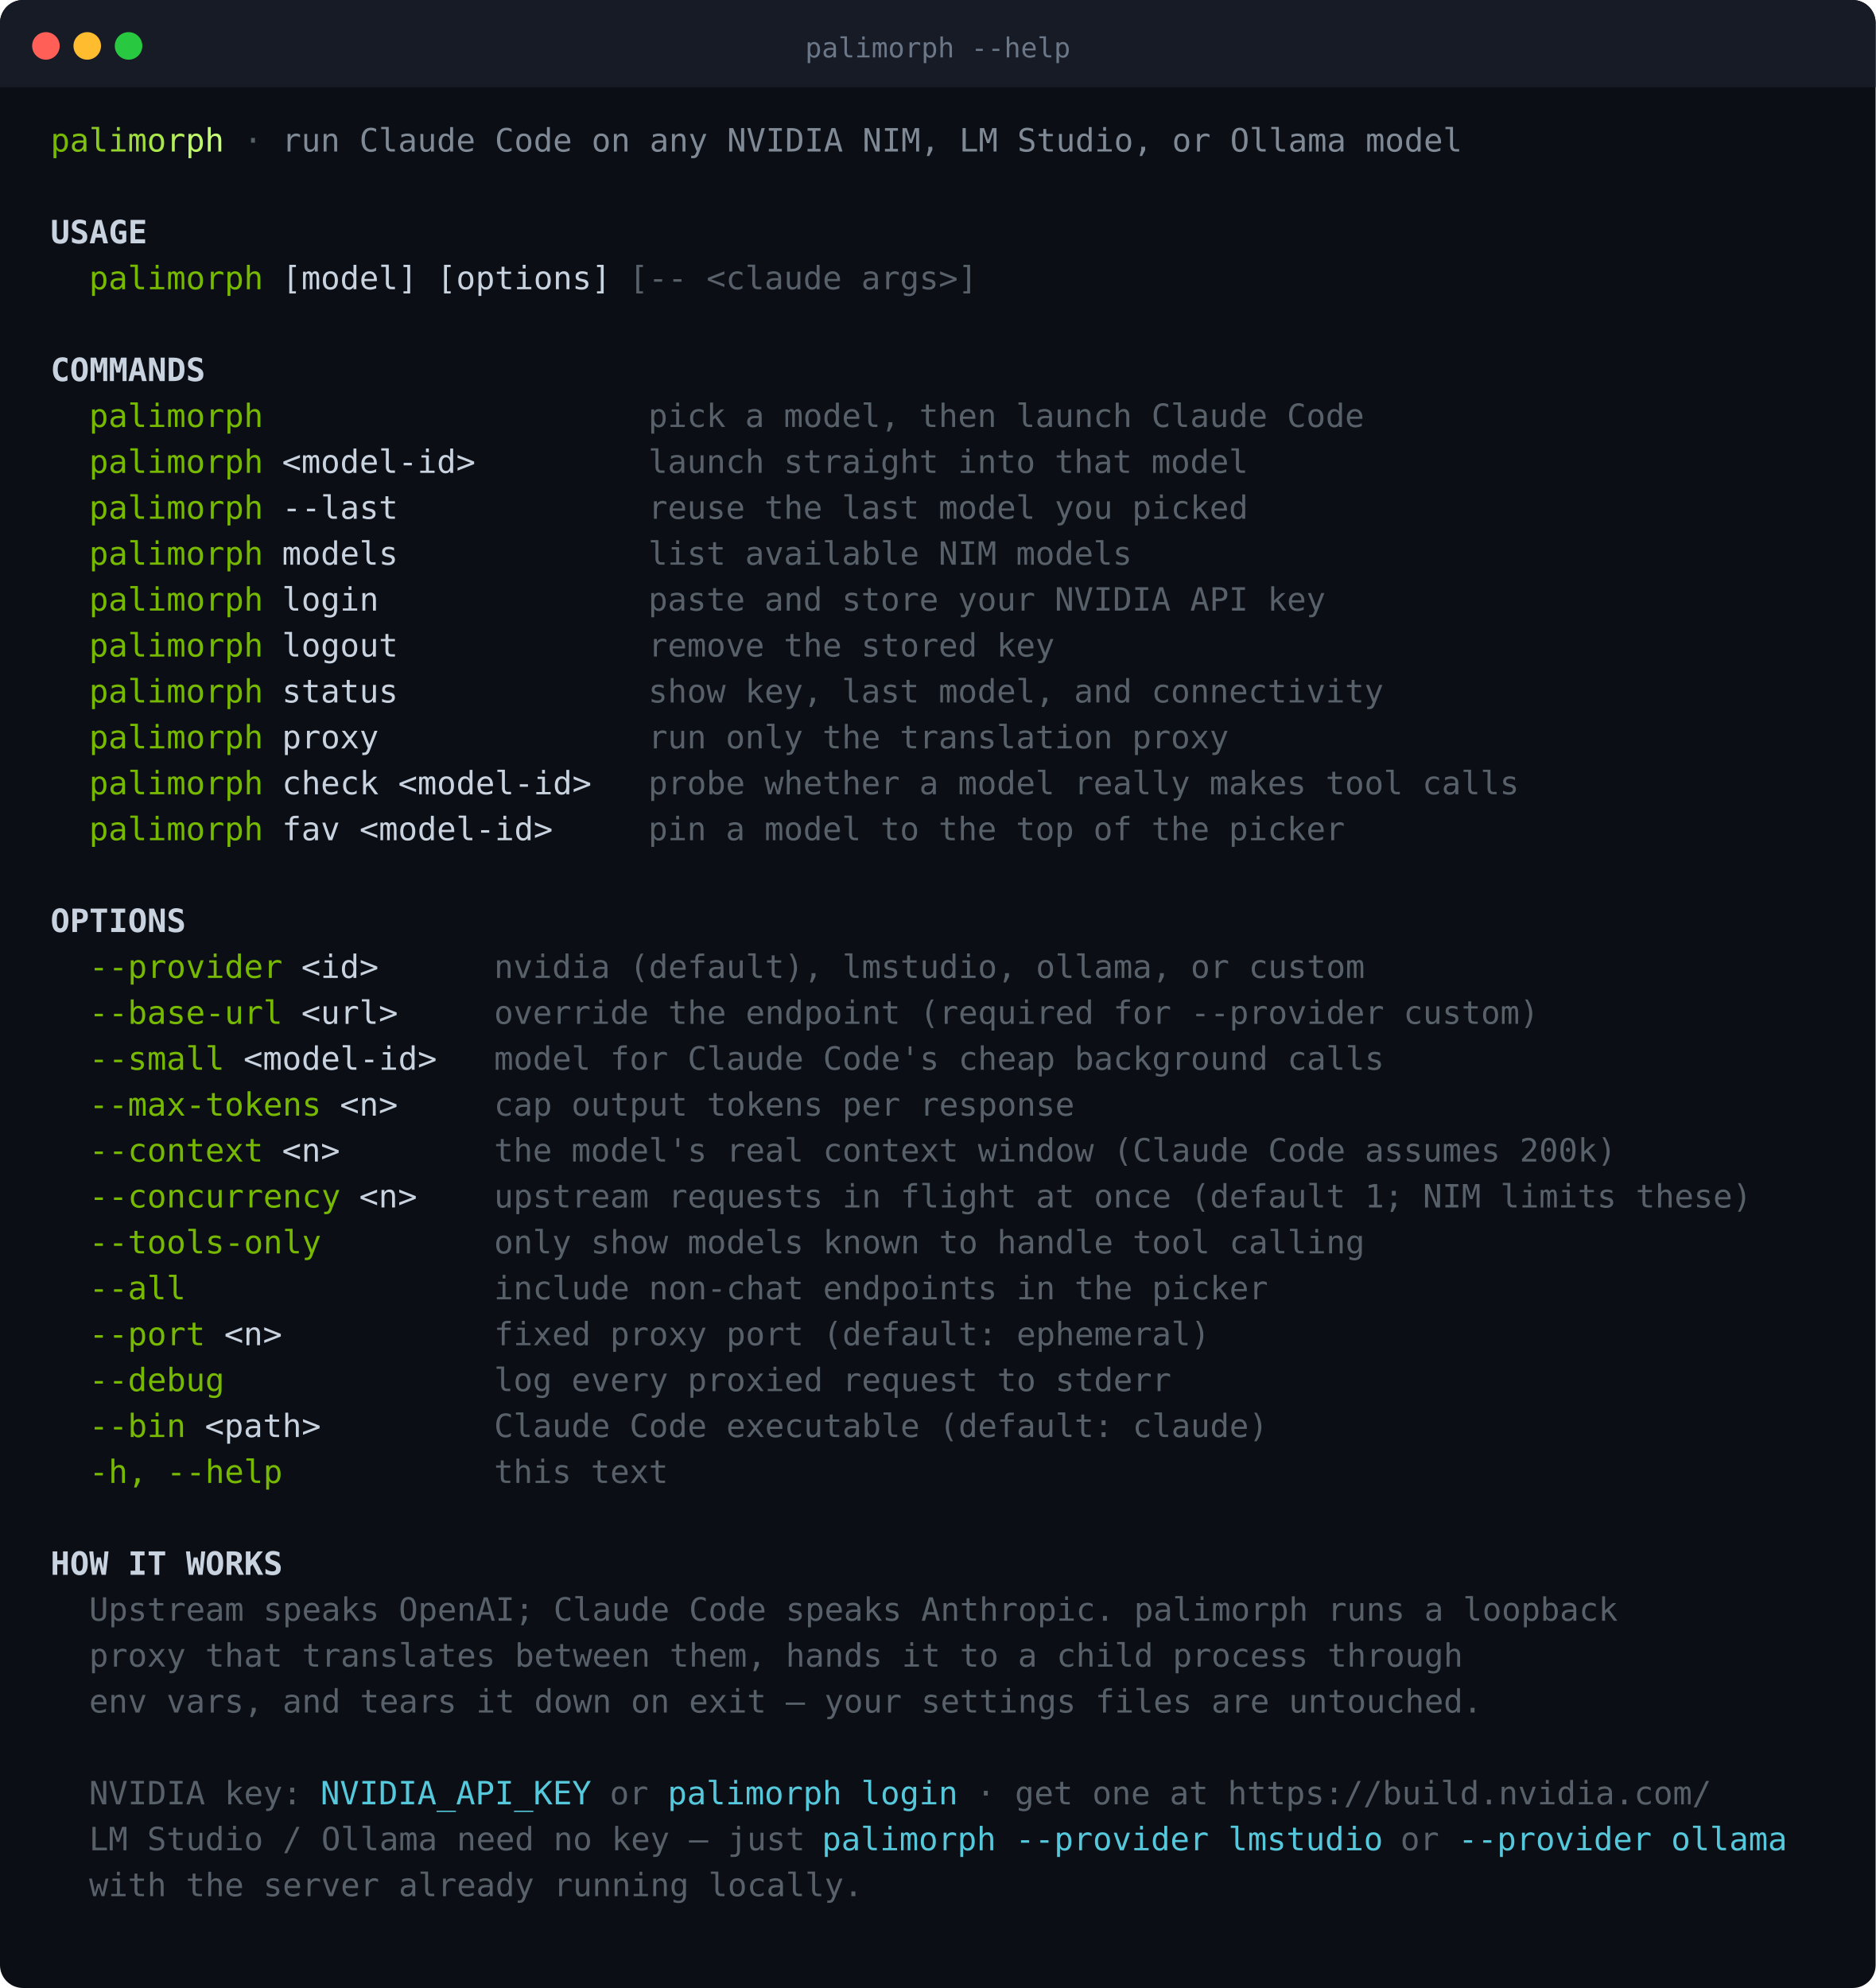
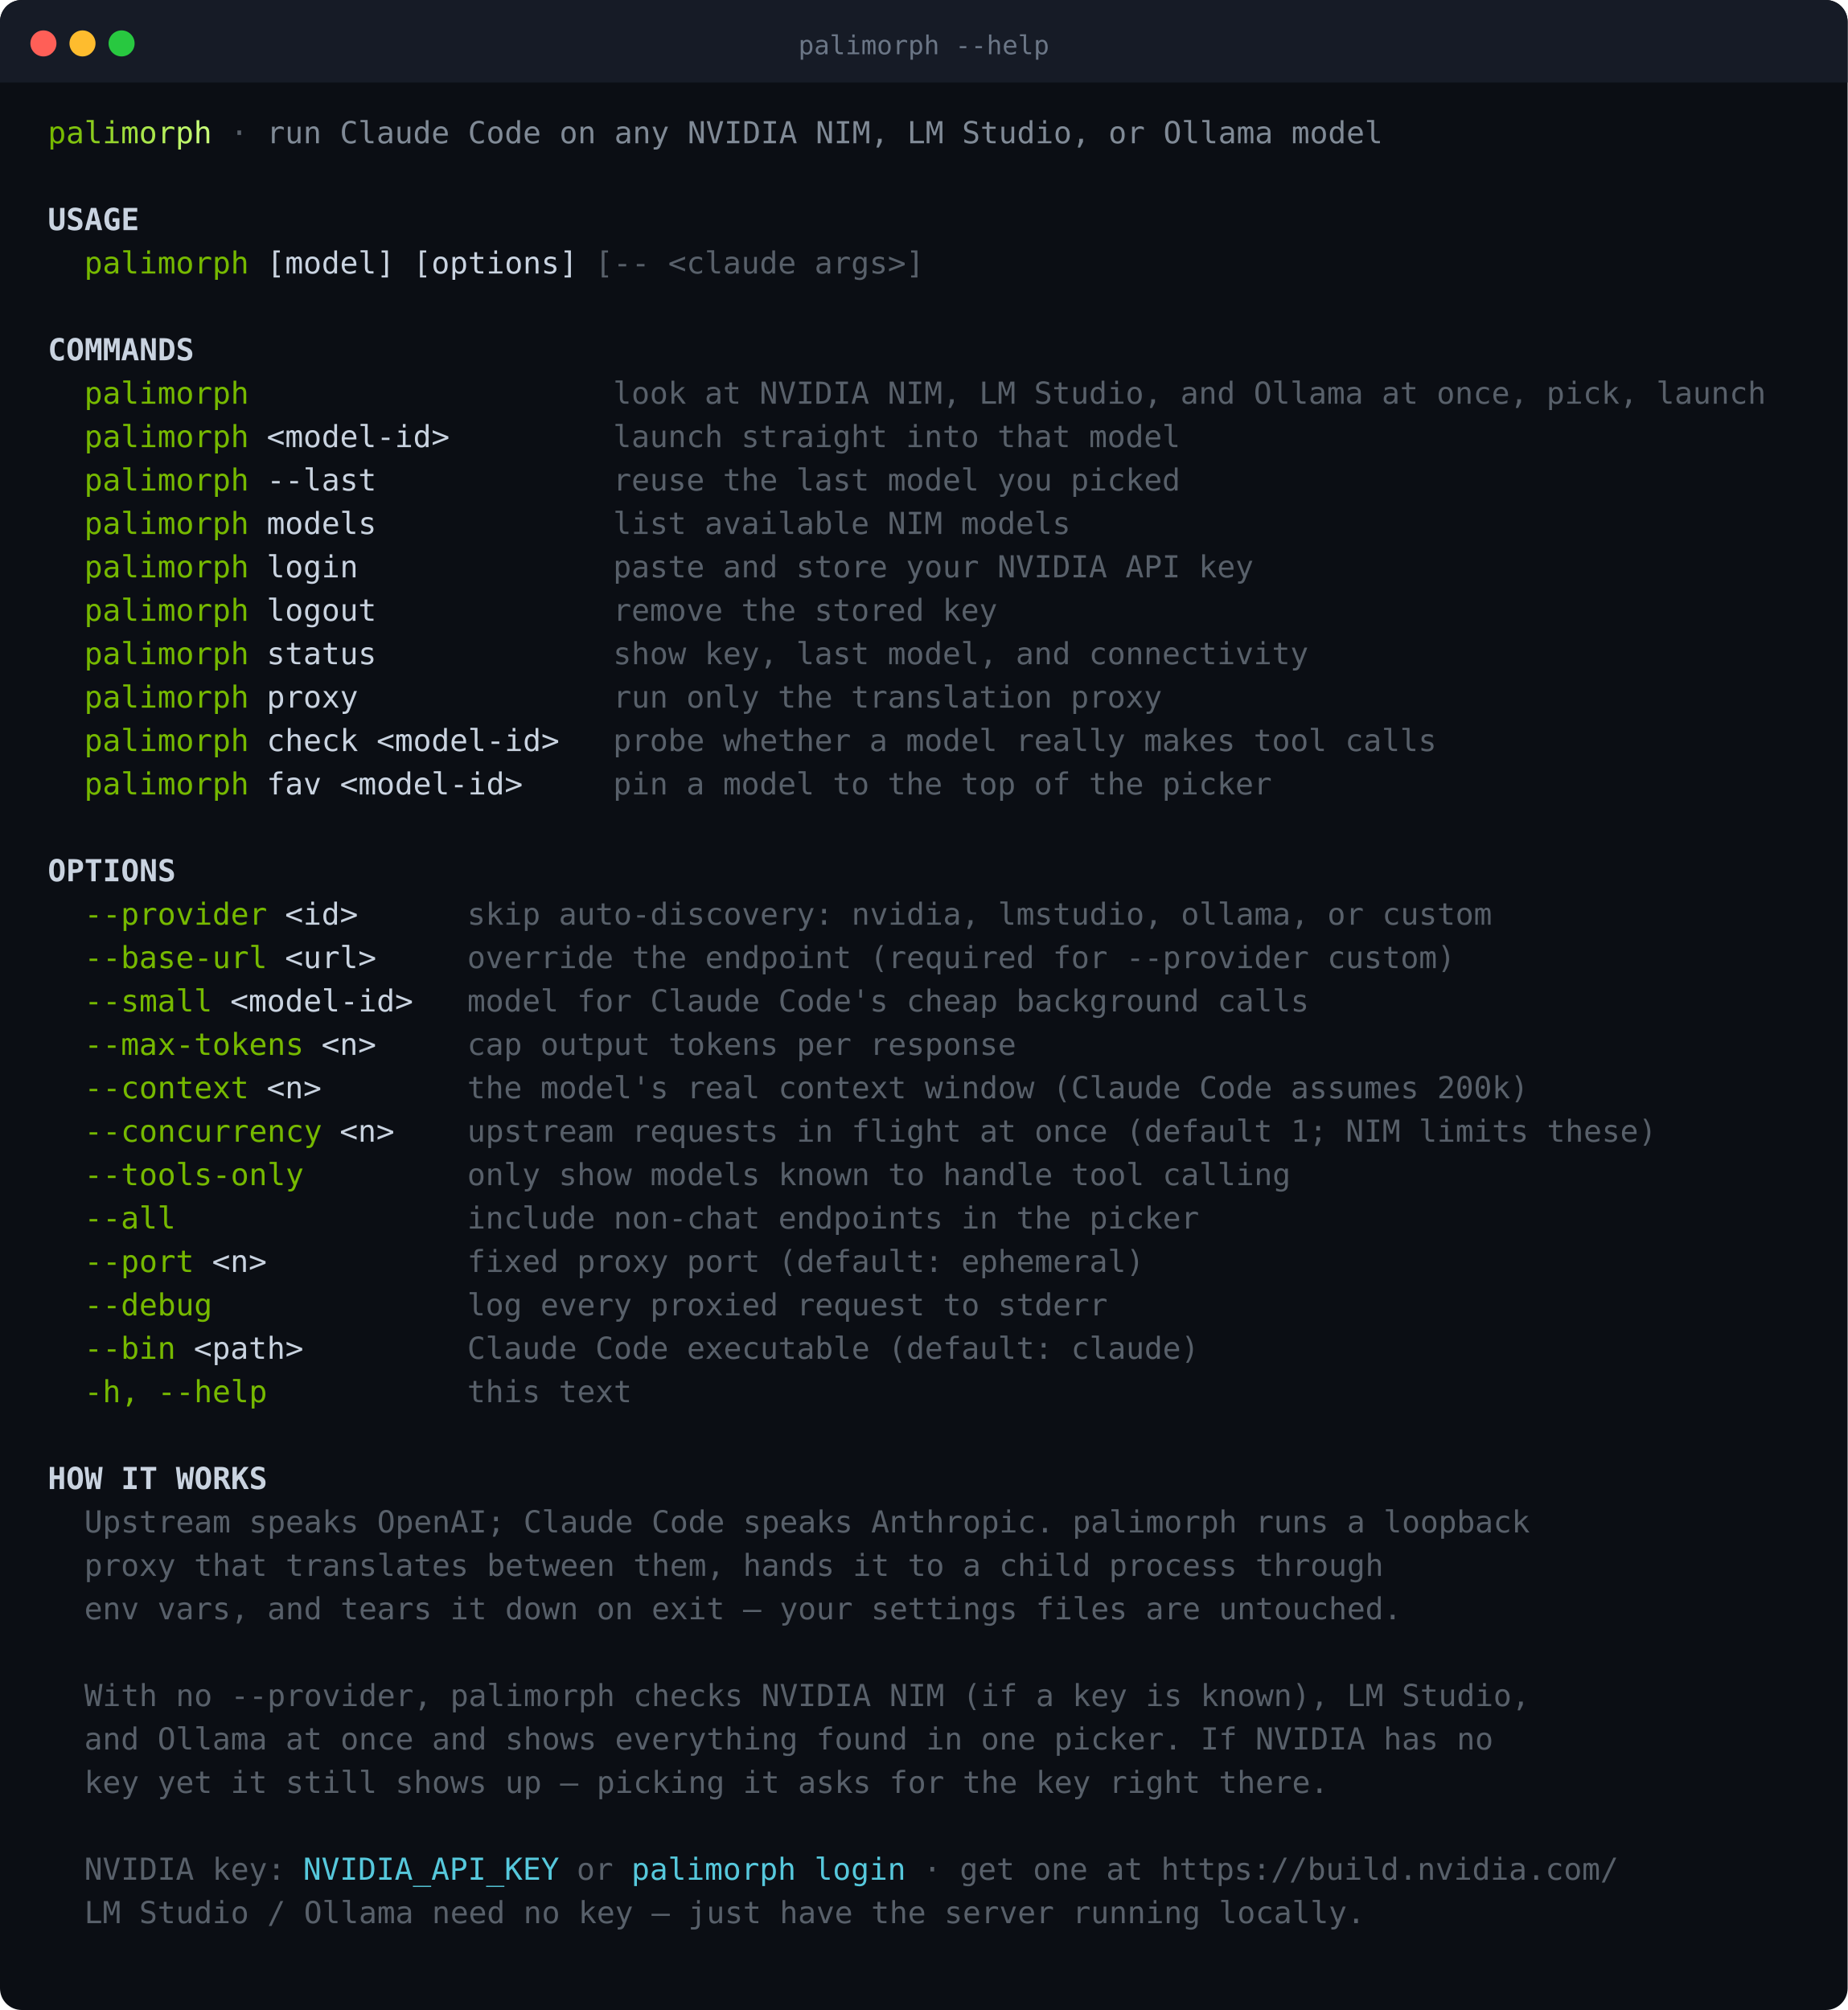
- <svg xmlns="http://www.w3.org/2000/svg" width="817" height="866" viewBox="0 0 817 866" font-family="ui-monospace, 'SF Mono', SFMono-Regular, Menlo, Consolas, 'DejaVu Sans Mono', monospace" font-size="14">
-   <rect width="817" height="866" rx="10" fill="#0b0e14" />
-   <path d="M0 10a10 10 0 0 1 10-10h797a10 10 0 0 1 10 10v28H0z" fill="#161b26" />
+ <svg xmlns="http://www.w3.org/2000/svg" width="851" height="926" viewBox="0 0 851 926" font-family="ui-monospace, 'SF Mono', SFMono-Regular, Menlo, Consolas, 'DejaVu Sans Mono', monospace" font-size="14">
+   <rect width="851" height="926" rx="10" fill="#0b0e14" />
+   <path d="M0 10a10 10 0 0 1 10-10h831a10 10 0 0 1 10 10v28H0z" fill="#161b26" />
  <circle cx="20" cy="20" r="6" fill="#ff5f57" />
  <circle cx="38" cy="20" r="6" fill="#febc2e" />
  <circle cx="56" cy="20" r="6" fill="#28c840" />
-   <text x="408.5" y="25" fill="#6b7686" font-size="12" text-anchor="middle">palimorph --help</text>
+   <text x="425.5" y="25" fill="#6b7686" font-size="12" text-anchor="middle">palimorph --help</text>
  <text x="22.0" y="66" fill="rgb(118,185,0)" textLength="8.40" lengthAdjust="spacing" xml:space="preserve">p</text>
  <text x="30.4" y="66" fill="rgb(128,194,15)" textLength="8.40" lengthAdjust="spacing" xml:space="preserve">a</text>
  <text x="38.8" y="66" fill="rgb(139,203,30)" textLength="8.40" lengthAdjust="spacing" xml:space="preserve">l</text>
  <text x="47.2" y="66" fill="rgb(149,211,45)" textLength="8.40" lengthAdjust="spacing" xml:space="preserve">i</text>
  <text x="55.6" y="66" fill="rgb(159,220,60)" textLength="8.40" lengthAdjust="spacing" xml:space="preserve">m</text>
  <text x="64.0" y="66" fill="rgb(169,229,75)" textLength="8.40" lengthAdjust="spacing" xml:space="preserve">o</text>
  <text x="72.4" y="66" fill="rgb(180,238,90)" textLength="8.40" lengthAdjust="spacing" xml:space="preserve">r</text>
  <text x="80.8" y="66" fill="rgb(190,246,105)" textLength="8.40" lengthAdjust="spacing" xml:space="preserve">p</text>
  <text x="89.2" y="66" fill="rgb(200,255,120)" textLength="8.40" lengthAdjust="spacing" xml:space="preserve">h</text>
  <text x="106.0" y="66" fill="rgb(88,96,106)" textLength="8.40" lengthAdjust="spacing" xml:space="preserve">·</text>
  <text x="122.8" y="66" fill="rgb(128,138,150)" textLength="512.40" lengthAdjust="spacing" xml:space="preserve">run Claude Code on any NVIDIA NIM, LM Studio, or Ollama model</text>
  <text x="22.0" y="106" fill="#c9d3e0" font-weight="700" textLength="42.00" lengthAdjust="spacing" xml:space="preserve">USAGE</text>
  <text x="38.8" y="126" fill="rgb(118,185,0)" textLength="75.60" lengthAdjust="spacing" xml:space="preserve">palimorph</text>
  <text x="114.4" y="126" fill="#c9d3e0" textLength="159.60" lengthAdjust="spacing" xml:space="preserve"> [model] [options] </text>
  <text x="274.0" y="126" fill="rgb(88,96,106)" textLength="151.20" lengthAdjust="spacing" xml:space="preserve">[-- &lt;claude args&gt;]</text>
  <text x="22.0" y="166" fill="#c9d3e0" font-weight="700" textLength="67.20" lengthAdjust="spacing" xml:space="preserve">COMMANDS</text>
  <text x="38.8" y="186" fill="rgb(118,185,0)" textLength="75.60" lengthAdjust="spacing" xml:space="preserve">palimorph</text>
-   <text x="282.4" y="186" fill="rgb(88,96,106)" textLength="310.80" lengthAdjust="spacing" xml:space="preserve">pick a model, then launch Claude Code</text>
+   <text x="282.4" y="186" fill="rgb(88,96,106)" textLength="529.20" lengthAdjust="spacing" xml:space="preserve">look at NVIDIA NIM, LM Studio, and Ollama at once, pick, launch</text>
  <text x="38.8" y="206" fill="rgb(118,185,0)" textLength="75.60" lengthAdjust="spacing" xml:space="preserve">palimorph</text>
  <text x="114.4" y="206" fill="#c9d3e0" textLength="168.00" lengthAdjust="spacing" xml:space="preserve"> &lt;model-id&gt;         </text>
  <text x="282.4" y="206" fill="rgb(88,96,106)" textLength="260.40" lengthAdjust="spacing" xml:space="preserve">launch straight into that model</text>
  <text x="38.8" y="226" fill="rgb(118,185,0)" textLength="75.60" lengthAdjust="spacing" xml:space="preserve">palimorph</text>
  <text x="114.4" y="226" fill="#c9d3e0" textLength="168.00" lengthAdjust="spacing" xml:space="preserve"> --last             </text>
  <text x="282.4" y="226" fill="rgb(88,96,106)" textLength="260.40" lengthAdjust="spacing" xml:space="preserve">reuse the last model you picked</text>
  <text x="38.8" y="246" fill="rgb(118,185,0)" textLength="75.60" lengthAdjust="spacing" xml:space="preserve">palimorph</text>
  <text x="114.4" y="246" fill="#c9d3e0" textLength="168.00" lengthAdjust="spacing" xml:space="preserve"> models             </text>
  <text x="282.4" y="246" fill="rgb(88,96,106)" textLength="210.00" lengthAdjust="spacing" xml:space="preserve">list available NIM models</text>
  <text x="38.8" y="266" fill="rgb(118,185,0)" textLength="75.60" lengthAdjust="spacing" xml:space="preserve">palimorph</text>
  <text x="114.4" y="266" fill="#c9d3e0" textLength="168.00" lengthAdjust="spacing" xml:space="preserve"> login              </text>
  <text x="282.4" y="266" fill="rgb(88,96,106)" textLength="294.00" lengthAdjust="spacing" xml:space="preserve">paste and store your NVIDIA API key</text>
  <text x="38.8" y="286" fill="rgb(118,185,0)" textLength="75.60" lengthAdjust="spacing" xml:space="preserve">palimorph</text>
  <text x="114.4" y="286" fill="#c9d3e0" textLength="168.00" lengthAdjust="spacing" xml:space="preserve"> logout             </text>
  <text x="282.4" y="286" fill="rgb(88,96,106)" textLength="176.40" lengthAdjust="spacing" xml:space="preserve">remove the stored key</text>
  <text x="38.8" y="306" fill="rgb(118,185,0)" textLength="75.60" lengthAdjust="spacing" xml:space="preserve">palimorph</text>
  <text x="114.4" y="306" fill="#c9d3e0" textLength="168.00" lengthAdjust="spacing" xml:space="preserve"> status             </text>
  <text x="282.4" y="306" fill="rgb(88,96,106)" textLength="319.20" lengthAdjust="spacing" xml:space="preserve">show key, last model, and connectivity</text>
  <text x="38.8" y="326" fill="rgb(118,185,0)" textLength="75.60" lengthAdjust="spacing" xml:space="preserve">palimorph</text>
  <text x="114.4" y="326" fill="#c9d3e0" textLength="168.00" lengthAdjust="spacing" xml:space="preserve"> proxy              </text>
  <text x="282.4" y="326" fill="rgb(88,96,106)" textLength="252.00" lengthAdjust="spacing" xml:space="preserve">run only the translation proxy</text>
  <text x="38.8" y="346" fill="rgb(118,185,0)" textLength="75.60" lengthAdjust="spacing" xml:space="preserve">palimorph</text>
  <text x="114.4" y="346" fill="#c9d3e0" textLength="168.00" lengthAdjust="spacing" xml:space="preserve"> check &lt;model-id&gt;   </text>
  <text x="282.4" y="346" fill="rgb(88,96,106)" textLength="378.00" lengthAdjust="spacing" xml:space="preserve">probe whether a model really makes tool calls</text>
  <text x="38.8" y="366" fill="rgb(118,185,0)" textLength="75.60" lengthAdjust="spacing" xml:space="preserve">palimorph</text>
  <text x="114.4" y="366" fill="#c9d3e0" textLength="168.00" lengthAdjust="spacing" xml:space="preserve"> fav &lt;model-id&gt;     </text>
  <text x="282.4" y="366" fill="rgb(88,96,106)" textLength="302.40" lengthAdjust="spacing" xml:space="preserve">pin a model to the top of the picker</text>
  <text x="22.0" y="406" fill="#c9d3e0" font-weight="700" textLength="58.80" lengthAdjust="spacing" xml:space="preserve">OPTIONS</text>
  <text x="38.8" y="426" fill="rgb(118,185,0)" textLength="84.00" lengthAdjust="spacing" xml:space="preserve">--provider</text>
  <text x="122.8" y="426" fill="#c9d3e0" textLength="92.40" lengthAdjust="spacing" xml:space="preserve"> &lt;id&gt;      </text>
-   <text x="215.2" y="426" fill="rgb(88,96,106)" textLength="378.00" lengthAdjust="spacing" xml:space="preserve">nvidia (default), lmstudio, ollama, or custom</text>
+   <text x="215.2" y="426" fill="rgb(88,96,106)" textLength="470.40" lengthAdjust="spacing" xml:space="preserve">skip auto-discovery: nvidia, lmstudio, ollama, or custom</text>
  <text x="38.8" y="446" fill="rgb(118,185,0)" textLength="84.00" lengthAdjust="spacing" xml:space="preserve">--base-url</text>
  <text x="122.8" y="446" fill="#c9d3e0" textLength="92.40" lengthAdjust="spacing" xml:space="preserve"> &lt;url&gt;     </text>
  <text x="215.2" y="446" fill="rgb(88,96,106)" textLength="453.60" lengthAdjust="spacing" xml:space="preserve">override the endpoint (required for --provider custom)</text>
  <text x="38.8" y="466" fill="rgb(118,185,0)" textLength="58.80" lengthAdjust="spacing" xml:space="preserve">--small</text>
  <text x="97.6" y="466" fill="#c9d3e0" textLength="117.60" lengthAdjust="spacing" xml:space="preserve"> &lt;model-id&gt;   </text>
  <text x="215.2" y="466" fill="rgb(88,96,106)" textLength="386.40" lengthAdjust="spacing" xml:space="preserve">model for Claude Code's cheap background calls</text>
  <text x="38.8" y="486" fill="rgb(118,185,0)" textLength="100.80" lengthAdjust="spacing" xml:space="preserve">--max-tokens</text>
  <text x="139.6" y="486" fill="#c9d3e0" textLength="75.60" lengthAdjust="spacing" xml:space="preserve"> &lt;n&gt;     </text>
  <text x="215.2" y="486" fill="rgb(88,96,106)" textLength="252.00" lengthAdjust="spacing" xml:space="preserve">cap output tokens per response</text>
  <text x="38.8" y="506" fill="rgb(118,185,0)" textLength="75.60" lengthAdjust="spacing" xml:space="preserve">--context</text>
  <text x="114.4" y="506" fill="#c9d3e0" textLength="100.80" lengthAdjust="spacing" xml:space="preserve"> &lt;n&gt;        </text>
  <text x="215.2" y="506" fill="rgb(88,96,106)" textLength="487.20" lengthAdjust="spacing" xml:space="preserve">the model's real context window (Claude Code assumes 200k)</text>
  <text x="38.8" y="526" fill="rgb(118,185,0)" textLength="109.20" lengthAdjust="spacing" xml:space="preserve">--concurrency</text>
  <text x="148.0" y="526" fill="#c9d3e0" textLength="67.20" lengthAdjust="spacing" xml:space="preserve"> &lt;n&gt;    </text>
  <text x="215.2" y="526" fill="rgb(88,96,106)" textLength="546.00" lengthAdjust="spacing" xml:space="preserve">upstream requests in flight at once (default 1; NIM limits these)</text>
  <text x="38.8" y="546" fill="rgb(118,185,0)" textLength="100.80" lengthAdjust="spacing" xml:space="preserve">--tools-only</text>
  <text x="215.2" y="546" fill="rgb(88,96,106)" textLength="378.00" lengthAdjust="spacing" xml:space="preserve">only show models known to handle tool calling</text>
  <text x="38.8" y="566" fill="rgb(118,185,0)" textLength="42.00" lengthAdjust="spacing" xml:space="preserve">--all</text>
  <text x="215.2" y="566" fill="rgb(88,96,106)" textLength="336.00" lengthAdjust="spacing" xml:space="preserve">include non-chat endpoints in the picker</text>
  <text x="38.8" y="586" fill="rgb(118,185,0)" textLength="50.40" lengthAdjust="spacing" xml:space="preserve">--port</text>
  <text x="89.2" y="586" fill="#c9d3e0" textLength="126.00" lengthAdjust="spacing" xml:space="preserve"> &lt;n&gt;           </text>
  <text x="215.2" y="586" fill="rgb(88,96,106)" textLength="310.80" lengthAdjust="spacing" xml:space="preserve">fixed proxy port (default: ephemeral)</text>
  <text x="38.8" y="606" fill="rgb(118,185,0)" textLength="58.80" lengthAdjust="spacing" xml:space="preserve">--debug</text>
  <text x="215.2" y="606" fill="rgb(88,96,106)" textLength="294.00" lengthAdjust="spacing" xml:space="preserve">log every proxied request to stderr</text>
  <text x="38.8" y="626" fill="rgb(118,185,0)" textLength="42.00" lengthAdjust="spacing" xml:space="preserve">--bin</text>
  <text x="80.8" y="626" fill="#c9d3e0" textLength="134.40" lengthAdjust="spacing" xml:space="preserve"> &lt;path&gt;         </text>
  <text x="215.2" y="626" fill="rgb(88,96,106)" textLength="336.00" lengthAdjust="spacing" xml:space="preserve">Claude Code executable (default: claude)</text>
  <text x="38.8" y="646" fill="rgb(118,185,0)" textLength="84.00" lengthAdjust="spacing" xml:space="preserve">-h, --help</text>
  <text x="215.2" y="646" fill="rgb(88,96,106)" textLength="75.60" lengthAdjust="spacing" xml:space="preserve">this text</text>
  <text x="22.0" y="686" fill="#c9d3e0" font-weight="700" textLength="100.80" lengthAdjust="spacing" xml:space="preserve">HOW IT WORKS</text>
  <text x="38.8" y="706" fill="rgb(88,96,106)" textLength="663.60" lengthAdjust="spacing" xml:space="preserve">Upstream speaks OpenAI; Claude Code speaks Anthropic. palimorph runs a loopback</text>
  <text x="38.8" y="726" fill="rgb(88,96,106)" textLength="596.40" lengthAdjust="spacing" xml:space="preserve">proxy that translates between them, hands it to a child process through</text>
  <text x="38.8" y="746" fill="rgb(88,96,106)" textLength="604.80" lengthAdjust="spacing" xml:space="preserve">env vars, and tears it down on exit — your settings files are untouched.</text>
-   <text x="38.8" y="786" fill="rgb(88,96,106)" textLength="92.40" lengthAdjust="spacing" xml:space="preserve">NVIDIA key:</text>
-   <text x="139.6" y="786" fill="rgb(86,200,220)" textLength="117.60" lengthAdjust="spacing" xml:space="preserve">NVIDIA_API_KEY</text>
-   <text x="265.6" y="786" fill="rgb(88,96,106)" textLength="16.80" lengthAdjust="spacing" xml:space="preserve">or</text>
-   <text x="290.8" y="786" fill="rgb(86,200,220)" textLength="126.00" lengthAdjust="spacing" xml:space="preserve">palimorph login</text>
-   <text x="425.2" y="786" fill="rgb(88,96,106)" textLength="319.20" lengthAdjust="spacing" xml:space="preserve">· get one at https://build.nvidia.com/</text>
-   <text x="38.8" y="806" fill="rgb(88,96,106)" textLength="310.80" lengthAdjust="spacing" xml:space="preserve">LM Studio / Ollama need no key — just</text>
-   <text x="358.0" y="806" fill="rgb(86,200,220)" textLength="243.60" lengthAdjust="spacing" xml:space="preserve">palimorph --provider lmstudio</text>
-   <text x="610.0" y="806" fill="rgb(88,96,106)" textLength="16.80" lengthAdjust="spacing" xml:space="preserve">or</text>
-   <text x="635.2" y="806" fill="rgb(86,200,220)" textLength="142.80" lengthAdjust="spacing" xml:space="preserve">--provider ollama</text>
-   <text x="38.8" y="826" fill="rgb(88,96,106)" textLength="336.00" lengthAdjust="spacing" xml:space="preserve">with the server already running locally.</text>
+   <text x="38.8" y="786" fill="rgb(88,96,106)" textLength="663.60" lengthAdjust="spacing" xml:space="preserve">With no --provider, palimorph checks NVIDIA NIM (if a key is known), LM Studio,</text>
+   <text x="38.8" y="806" fill="rgb(88,96,106)" textLength="646.80" lengthAdjust="spacing" xml:space="preserve">and Ollama at once and shows everything found in one picker. If NVIDIA has no</text>
+   <text x="38.8" y="826" fill="rgb(88,96,106)" textLength="571.20" lengthAdjust="spacing" xml:space="preserve">key yet it still shows up — picking it asks for the key right there.</text>
+   <text x="38.8" y="866" fill="rgb(88,96,106)" textLength="92.40" lengthAdjust="spacing" xml:space="preserve">NVIDIA key:</text>
+   <text x="139.6" y="866" fill="rgb(86,200,220)" textLength="117.60" lengthAdjust="spacing" xml:space="preserve">NVIDIA_API_KEY</text>
+   <text x="265.6" y="866" fill="rgb(88,96,106)" textLength="16.80" lengthAdjust="spacing" xml:space="preserve">or</text>
+   <text x="290.8" y="866" fill="rgb(86,200,220)" textLength="126.00" lengthAdjust="spacing" xml:space="preserve">palimorph login</text>
+   <text x="425.2" y="866" fill="rgb(88,96,106)" textLength="319.20" lengthAdjust="spacing" xml:space="preserve">· get one at https://build.nvidia.com/</text>
+   <text x="38.8" y="886" fill="rgb(88,96,106)" textLength="588.00" lengthAdjust="spacing" xml:space="preserve">LM Studio / Ollama need no key — just have the server running locally.</text>
</svg>
